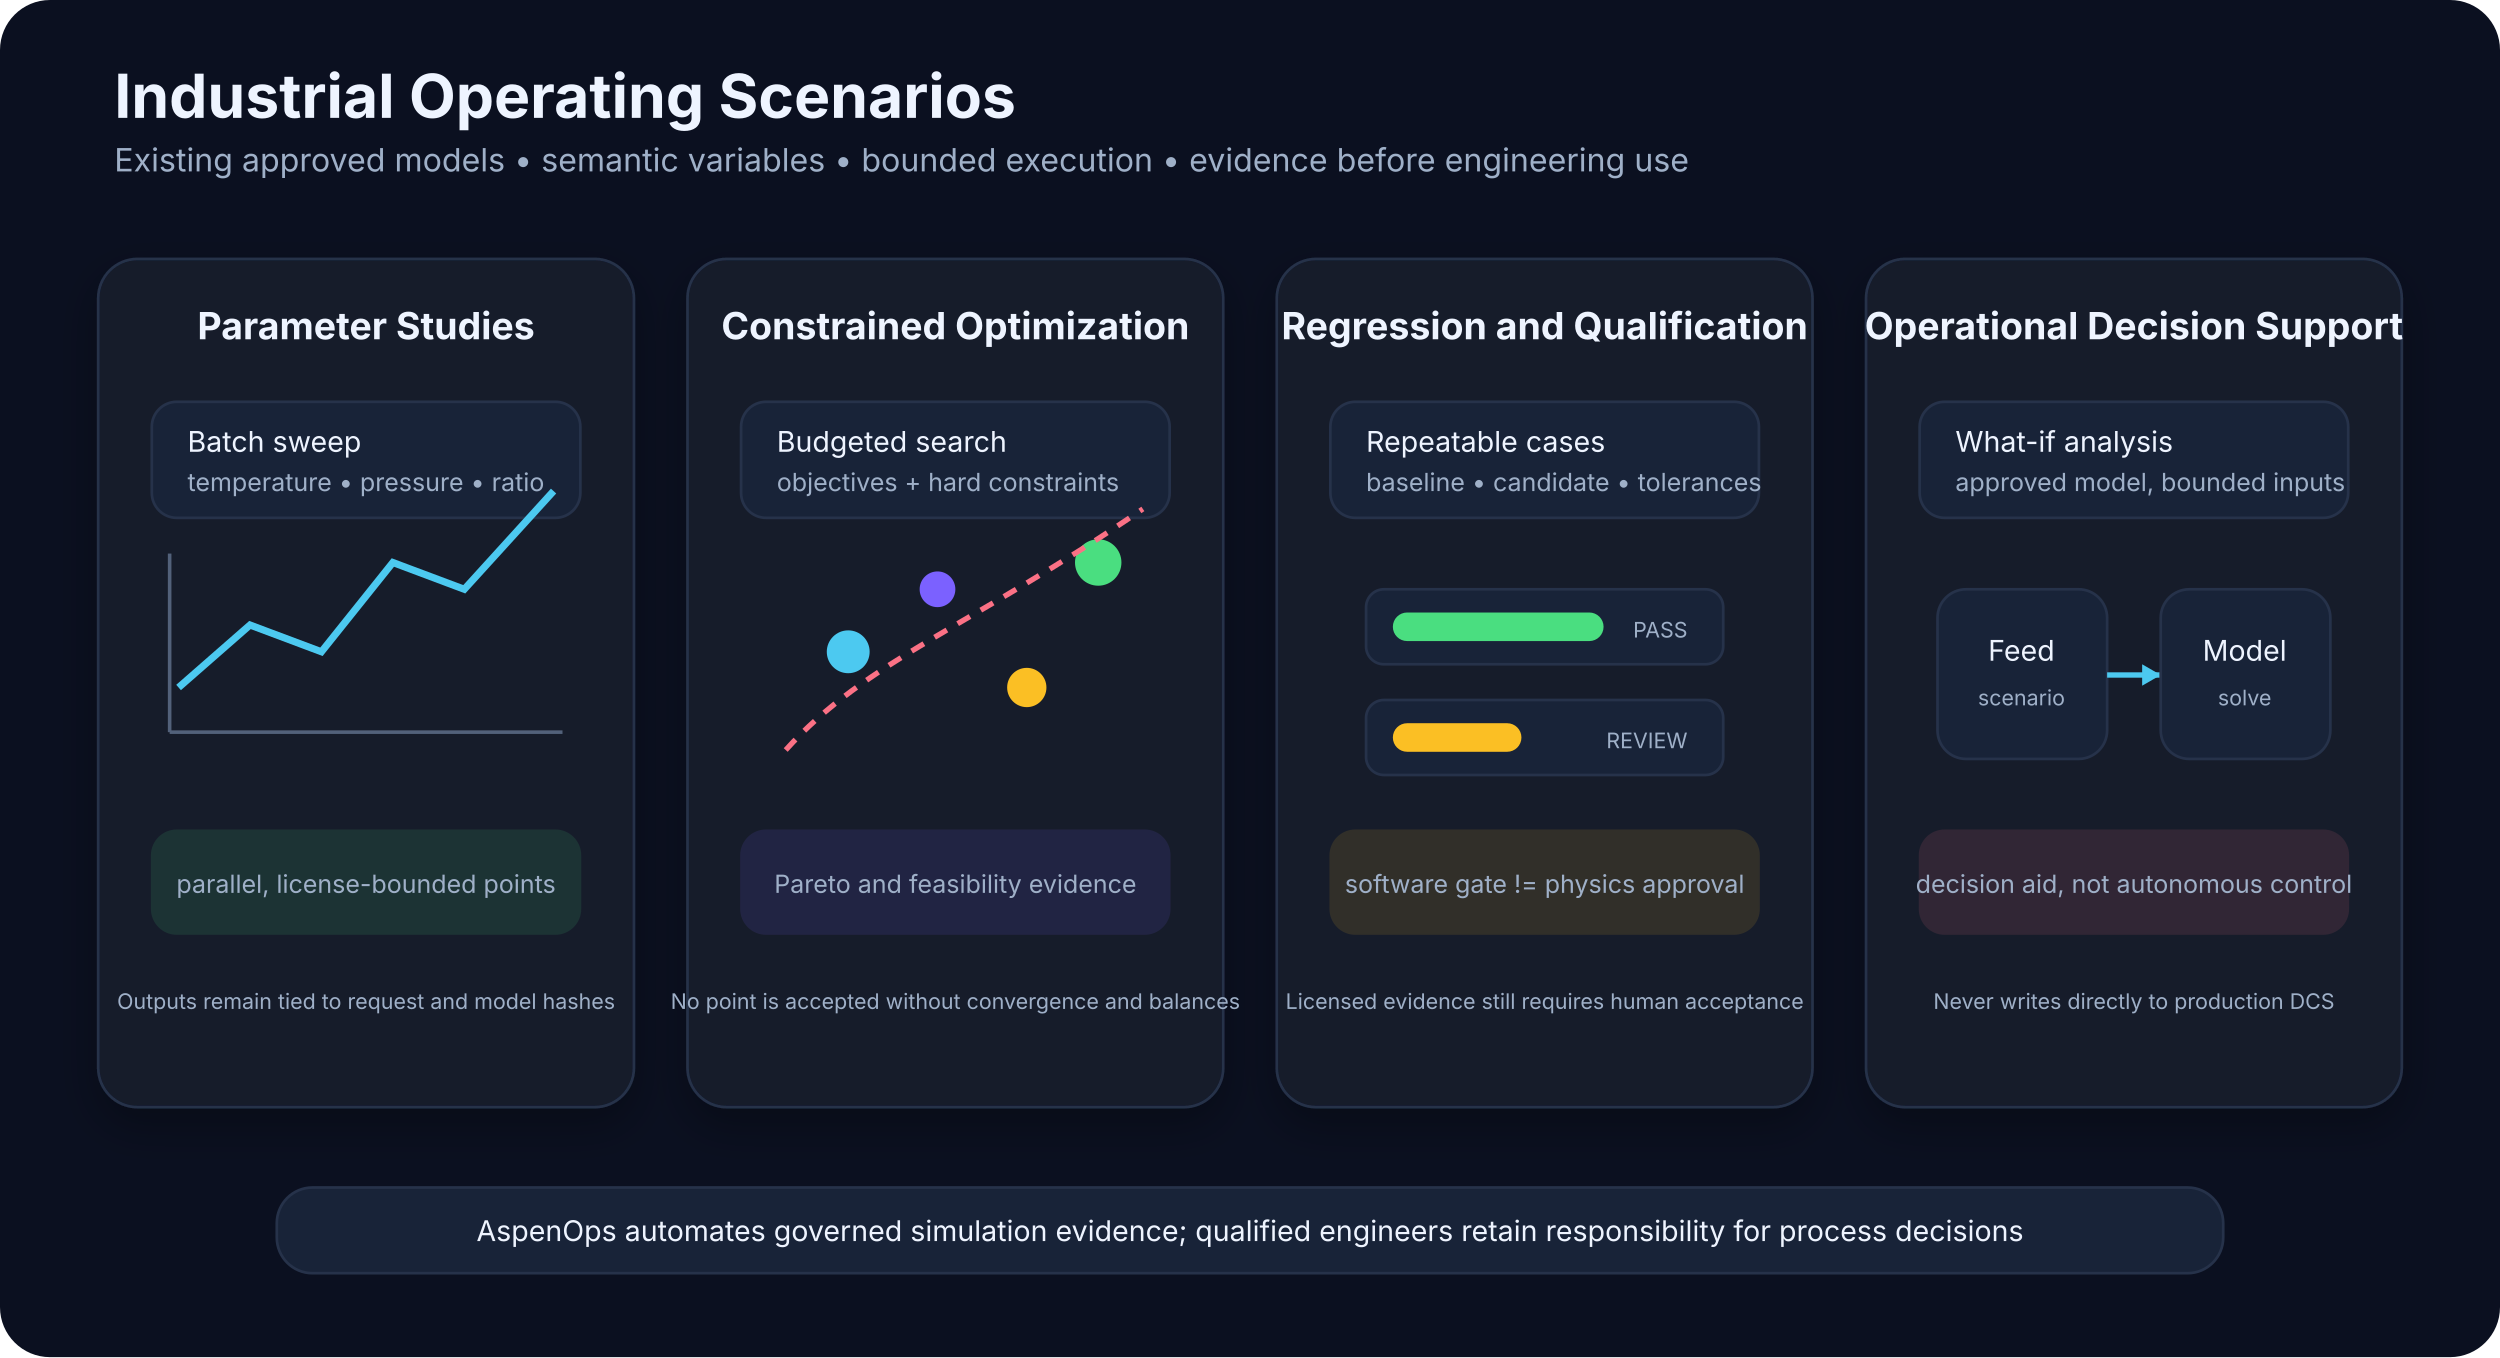
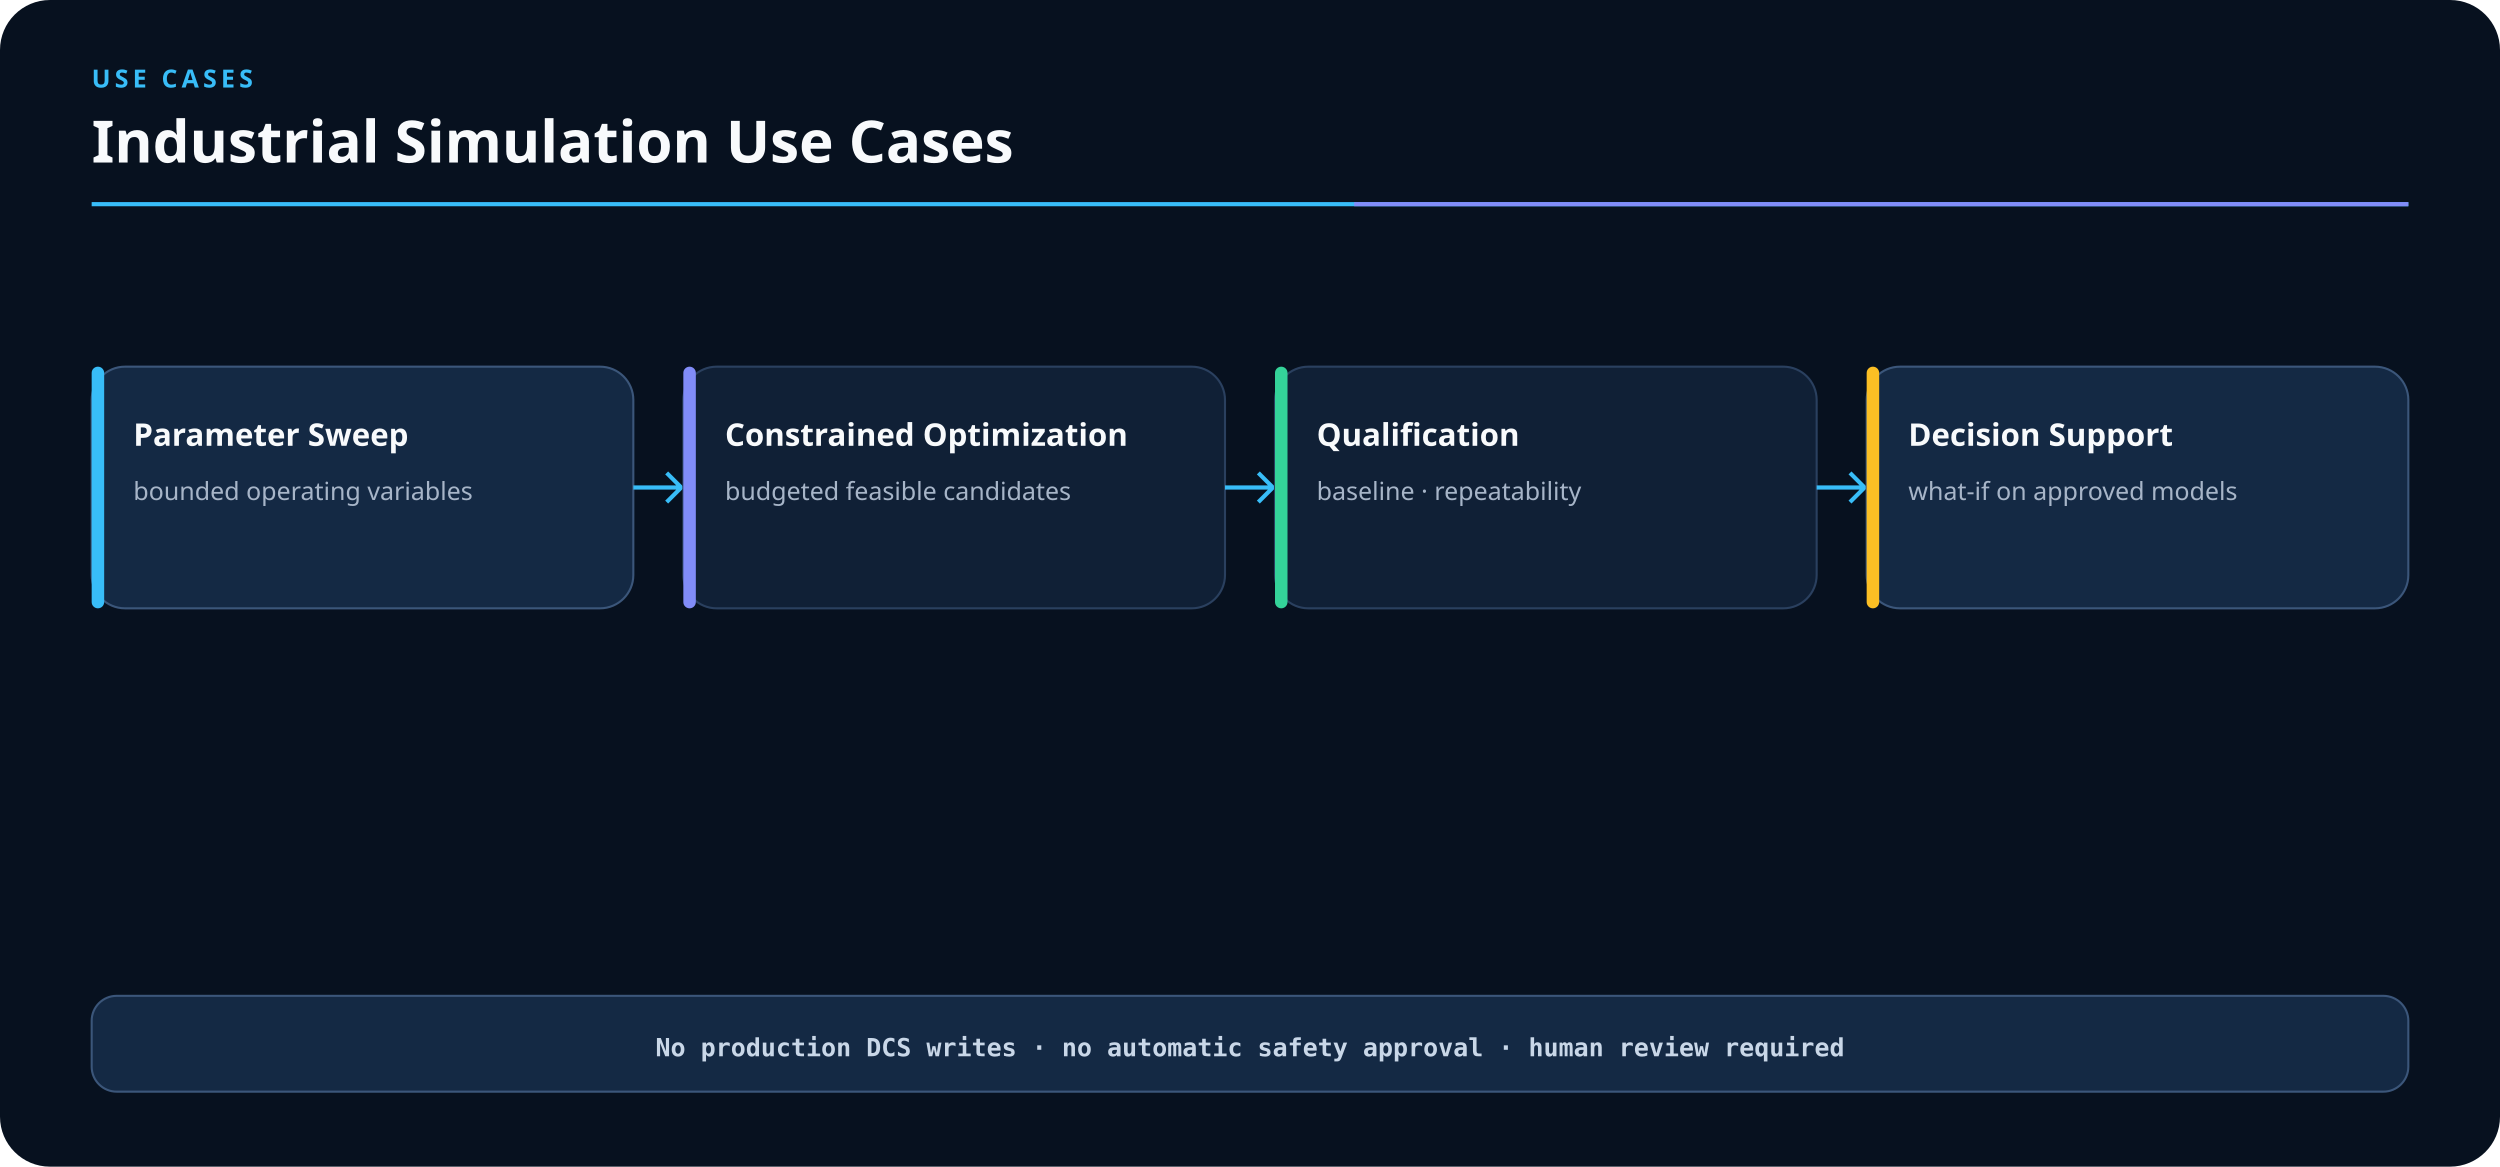
- <svg xmlns="http://www.w3.org/2000/svg" width="1400" height="760" viewBox="0 0 1400 760" role="img" aria-labelledby="title desc">
-   <rect width="1400" height="760" rx="28" fill="#0b1020" />
-   <defs>
-     <filter id="shadow" x="-20%" y="-20%" width="140%" height="140%">
-       <feDropShadow dx="0" dy="10" stdDeviation="12" flood-color="#000" flood-opacity=".28" />
-     </filter>
-     <style>text{font-family:Inter,Segoe UI,Arial,sans-serif}.title{fill:#eef4ff;font-size:34px;font-weight:750}.sub{fill:#9fb0c8;font-size:18px}.h{fill:#eef4ff;font-size:21px;font-weight:700}.b{fill:#eef4ff;font-size:16px}.m{fill:#9fb0c8;font-size:14px}.small{fill:#9fb0c8;font-size:12px}.panel{fill:#131a2b;stroke:#26324a;stroke-width:1.5}.panel2{fill:#182338;stroke:#26324a;stroke-width:1.5}</style>
-   </defs>
-   <text x="64" y="66" class="title">Industrial Operating Scenarios</text>
-   <text x="64" y="96" class="sub">Existing approved models • semantic variables • bounded execution • evidence before engineering use</text>
-   <rect x="55" y="145" width="300" height="475" rx="22" class="panel" filter="url(#shadow)" />
-   <text x="205" y="190" class="h" text-anchor="middle">Parameter Studies</text>
-   <rect x="85" y="225" width="240" height="65" rx="14" class="panel2" />
-   <text x="105" y="253" class="b">Batch sweep</text>
-   <text x="105" y="275" class="m">temperature • pressure • ratio</text>
-   <polyline points="100,385 140,350 180,365 220,315 260,330 310,275" fill="none" stroke="#4cc9f0" stroke-width="4" />
-   <line x1="95" y1="410" x2="315" y2="410" stroke="#52617a" stroke-width="2" />
-   <line x1="95" y1="310" x2="95" y2="410" stroke="#52617a" stroke-width="2" />
-   <rect x="85" y="465" width="240" height="58" rx="14" fill="#4ade80" opacity=".12" stroke="#4ade80" />
-   <text x="205" y="500" class="m" text-anchor="middle">parallel, license-bounded points</text>
-   <text x="205" y="565" class="small" text-anchor="middle">Outputs remain tied to request and model hashes</text>
-   <rect x="385" y="145" width="300" height="475" rx="22" class="panel" filter="url(#shadow)" />
-   <text x="535" y="190" class="h" text-anchor="middle">Constrained Optimization</text>
-   <rect x="415" y="225" width="240" height="65" rx="14" class="panel2" />
-   <text x="435" y="253" class="b">Budgeted search</text>
-   <text x="435" y="275" class="m">objectives + hard constraints</text>
-   <circle cx="475" cy="365" r="12" fill="#4cc9f0" />
-   <circle cx="525" cy="330" r="10" fill="#7b61ff" />
-   <circle cx="575" cy="385" r="11" fill="#fbbf24" />
-   <circle cx="615" cy="315" r="13" fill="#4ade80" />
-   <path d="M440 420 C485 370 545 350 640 285" fill="none" stroke="#fb7185" stroke-width="3" stroke-dasharray="8 7" />
-   <rect x="415" y="465" width="240" height="58" rx="14" fill="#7b61ff" opacity=".12" stroke="#7b61ff" />
-   <text x="535" y="500" class="m" text-anchor="middle">Pareto and feasibility evidence</text>
-   <text x="535" y="565" class="small" text-anchor="middle">No point is accepted without convergence and balances</text>
-   <rect x="715" y="145" width="300" height="475" rx="22" class="panel" filter="url(#shadow)" />
-   <text x="865" y="190" class="h" text-anchor="middle">Regression and Qualification</text>
-   <rect x="745" y="225" width="240" height="65" rx="14" class="panel2" />
-   <text x="765" y="253" class="b">Repeatable cases</text>
-   <text x="765" y="275" class="m">baseline • candidate • tolerances</text>
-   <rect x="765" y="330" width="200" height="42" rx="10" class="panel2" />
-   <rect x="780" y="343" width="118" height="16" rx="8" fill="#4ade80" />
-   <text x="945" y="357" class="small" text-anchor="end">PASS</text>
-   <rect x="765" y="392" width="200" height="42" rx="10" class="panel2" />
-   <rect x="780" y="405" width="72" height="16" rx="8" fill="#fbbf24" />
-   <text x="945" y="419" class="small" text-anchor="end">REVIEW</text>
-   <rect x="745" y="465" width="240" height="58" rx="14" fill="#fbbf24" opacity=".12" stroke="#fbbf24" />
-   <text x="865" y="500" class="m" text-anchor="middle">software gate != physics approval</text>
-   <text x="865" y="565" class="small" text-anchor="middle">Licensed evidence still requires human acceptance</text>
-   <rect x="1045" y="145" width="300" height="475" rx="22" class="panel" filter="url(#shadow)" />
-   <text x="1195" y="190" class="h" text-anchor="middle">Operational Decision Support</text>
-   <rect x="1075" y="225" width="240" height="65" rx="14" class="panel2" />
-   <text x="1095" y="253" class="b">What-if analysis</text>
-   <text x="1095" y="275" class="m">approved model, bounded inputs</text>
-   <rect x="1085" y="330" width="95" height="95" rx="16" class="panel2" />
-   <text x="1132" y="370" class="b" text-anchor="middle">Feed</text>
-   <text x="1132" y="395" class="small" text-anchor="middle">scenario</text>
-   <line x1="1180" y1="378" x2="1210" y2="378" stroke="#4cc9f0" stroke-width="3" />
-   <polygon points="1210,378 1199.6,384 1199.6,372" fill="#4cc9f0" />
-   <rect x="1210" y="330" width="95" height="95" rx="16" class="panel2" />
-   <text x="1257" y="370" class="b" text-anchor="middle">Model</text>
-   <text x="1257" y="395" class="small" text-anchor="middle">solve</text>
-   <rect x="1075" y="465" width="240" height="58" rx="14" fill="#fb7185" opacity=".12" stroke="#fb7185" />
-   <text x="1195" y="500" class="m" text-anchor="middle">decision aid, not autonomous control</text>
-   <text x="1195" y="565" class="small" text-anchor="middle">Never writes directly to production DCS</text>
-   <rect x="155" y="665" width="1090" height="48" rx="20" class="panel2" />
-   <text x="700" y="695" class="b" text-anchor="middle">AspenOps automates governed simulation evidence; qualified engineers retain responsibility for process decisions</text>
+ <svg xmlns="http://www.w3.org/2000/svg" viewBox="0 0 1200 560" role="img" aria-labelledby="title desc">
+   <style>.h{font:700 28px system-ui,sans-serif;fill:#F8FAFC}.e{font:700 12px system-ui,sans-serif;fill:#38BDF8;letter-spacing:2px}.l{font:650 15px system-ui,sans-serif;fill:#F8FAFC}.s{font:500 12px system-ui,sans-serif;fill:#A7B5C8}.m{font:600 12px monospace;fill:#C9D7E8}.c{fill:#102036;stroke:#2A405F}.d{fill:#142944;stroke:#3B567A}</style>
+   <rect width="1200" height="560" rx="24" fill="#07111F" />
+   <text x="44" y="42" class="e">USE CASES</text>
+   <text x="44" y="78" class="h">Industrial Simulation Use Cases</text>
+   <path d="M44 98H1156" stroke="#38BDF8" stroke-width="2" />
+   <path d="M650 98H1156" stroke="#818CF8" stroke-width="2" />
+   <rect x="44.0" y="176" width="260.0" height="116" rx="16" class="d" />
+   <rect x="44.0" y="176" width="6" height="116" rx="3" fill="#38BDF8" />
+   <text x="64.0" y="214" class="l">Parameter Sweep</text>
+   <text x="64.0" y="240" class="s">bounded operating variables</text>
+   <path d="M304.0 234.0h23m-7-7 7 7-7 7" fill="none" stroke="#38BDF8" stroke-width="2" />
+   <rect x="328.0" y="176" width="260.0" height="116" rx="16" class="c" />
+   <rect x="328.0" y="176" width="6" height="116" rx="3" fill="#818CF8" />
+   <text x="348.0" y="214" class="l">Constrained Optimization</text>
+   <text x="348.0" y="240" class="s">budgeted feasible candidates</text>
+   <path d="M588.0 234.0h23m-7-7 7 7-7 7" fill="none" stroke="#38BDF8" stroke-width="2" />
+   <rect x="612.0" y="176" width="260.0" height="116" rx="16" class="c" />
+   <rect x="612.0" y="176" width="6" height="116" rx="3" fill="#34D399" />
+   <text x="632.0" y="214" class="l">Qualification</text>
+   <text x="632.0" y="240" class="s">baseline · repeatability</text>
+   <path d="M872.0 234.0h23m-7-7 7 7-7 7" fill="none" stroke="#38BDF8" stroke-width="2" />
+   <rect x="896.0" y="176" width="260.0" height="116" rx="16" class="d" />
+   <rect x="896.0" y="176" width="6" height="116" rx="3" fill="#FBBF24" />
+   <text x="916.0" y="214" class="l">Decision Support</text>
+   <text x="916.0" y="240" class="s">what-if on approved models</text>
+   <rect x="44" y="478" width="1112" height="46" rx="12" class="d" />
+   <text x="600" y="507" class="m" text-anchor="middle">No production DCS writes · no automatic safety approval · human review required</text>
</svg>
